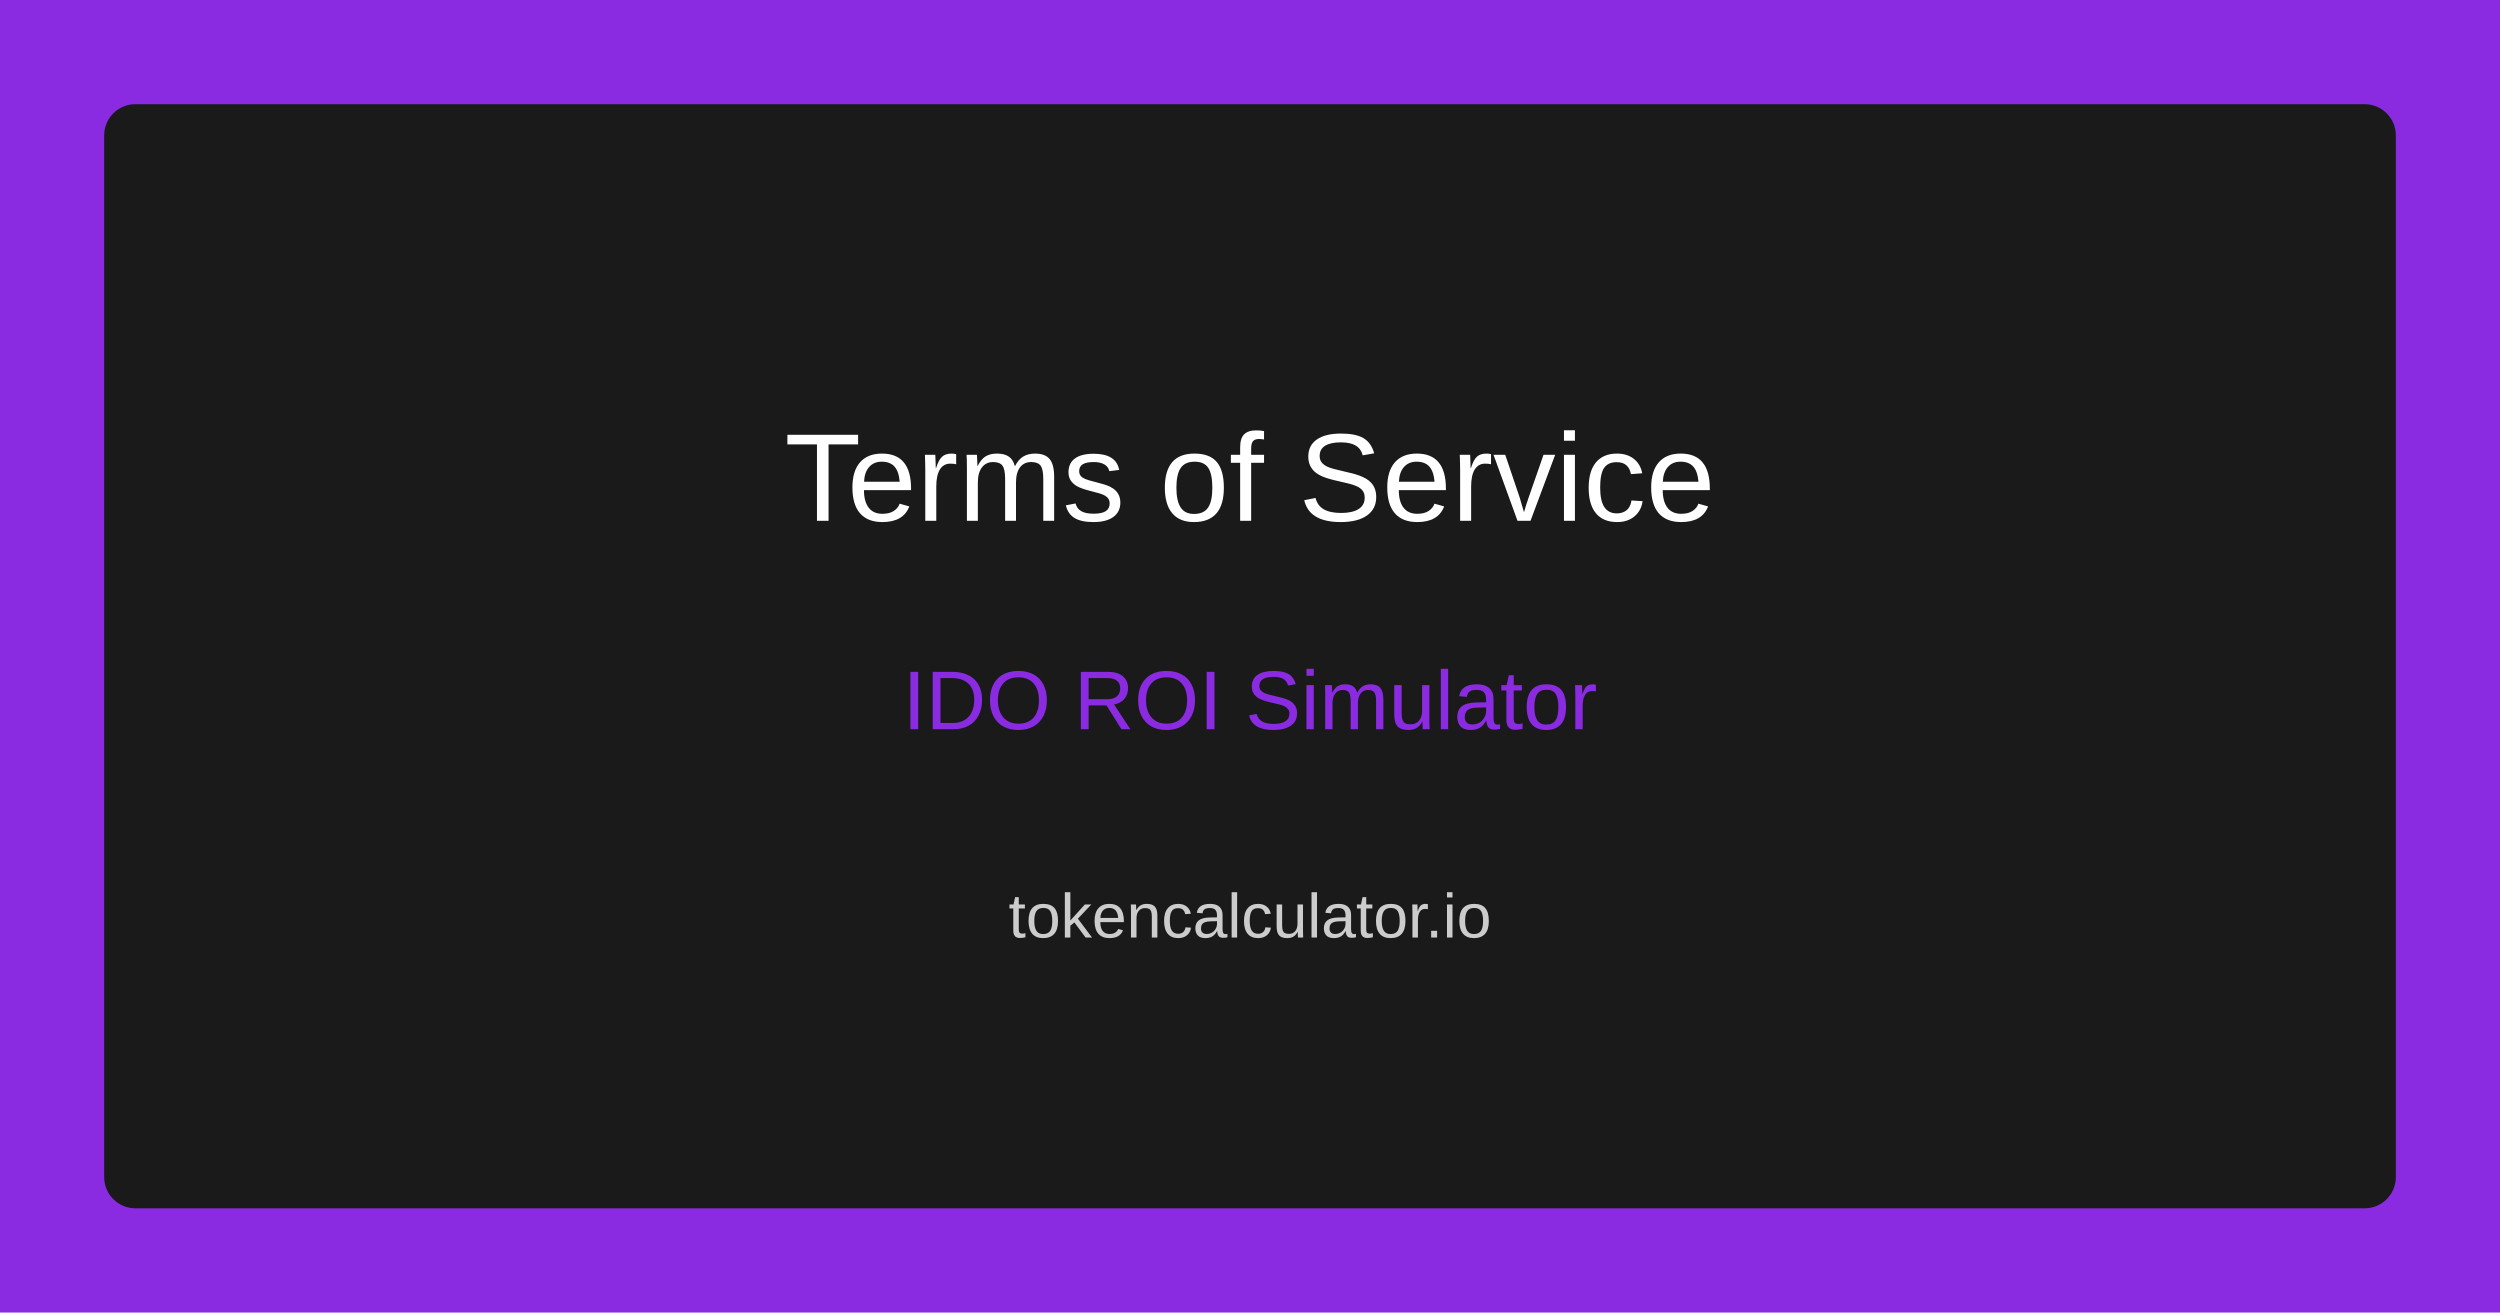
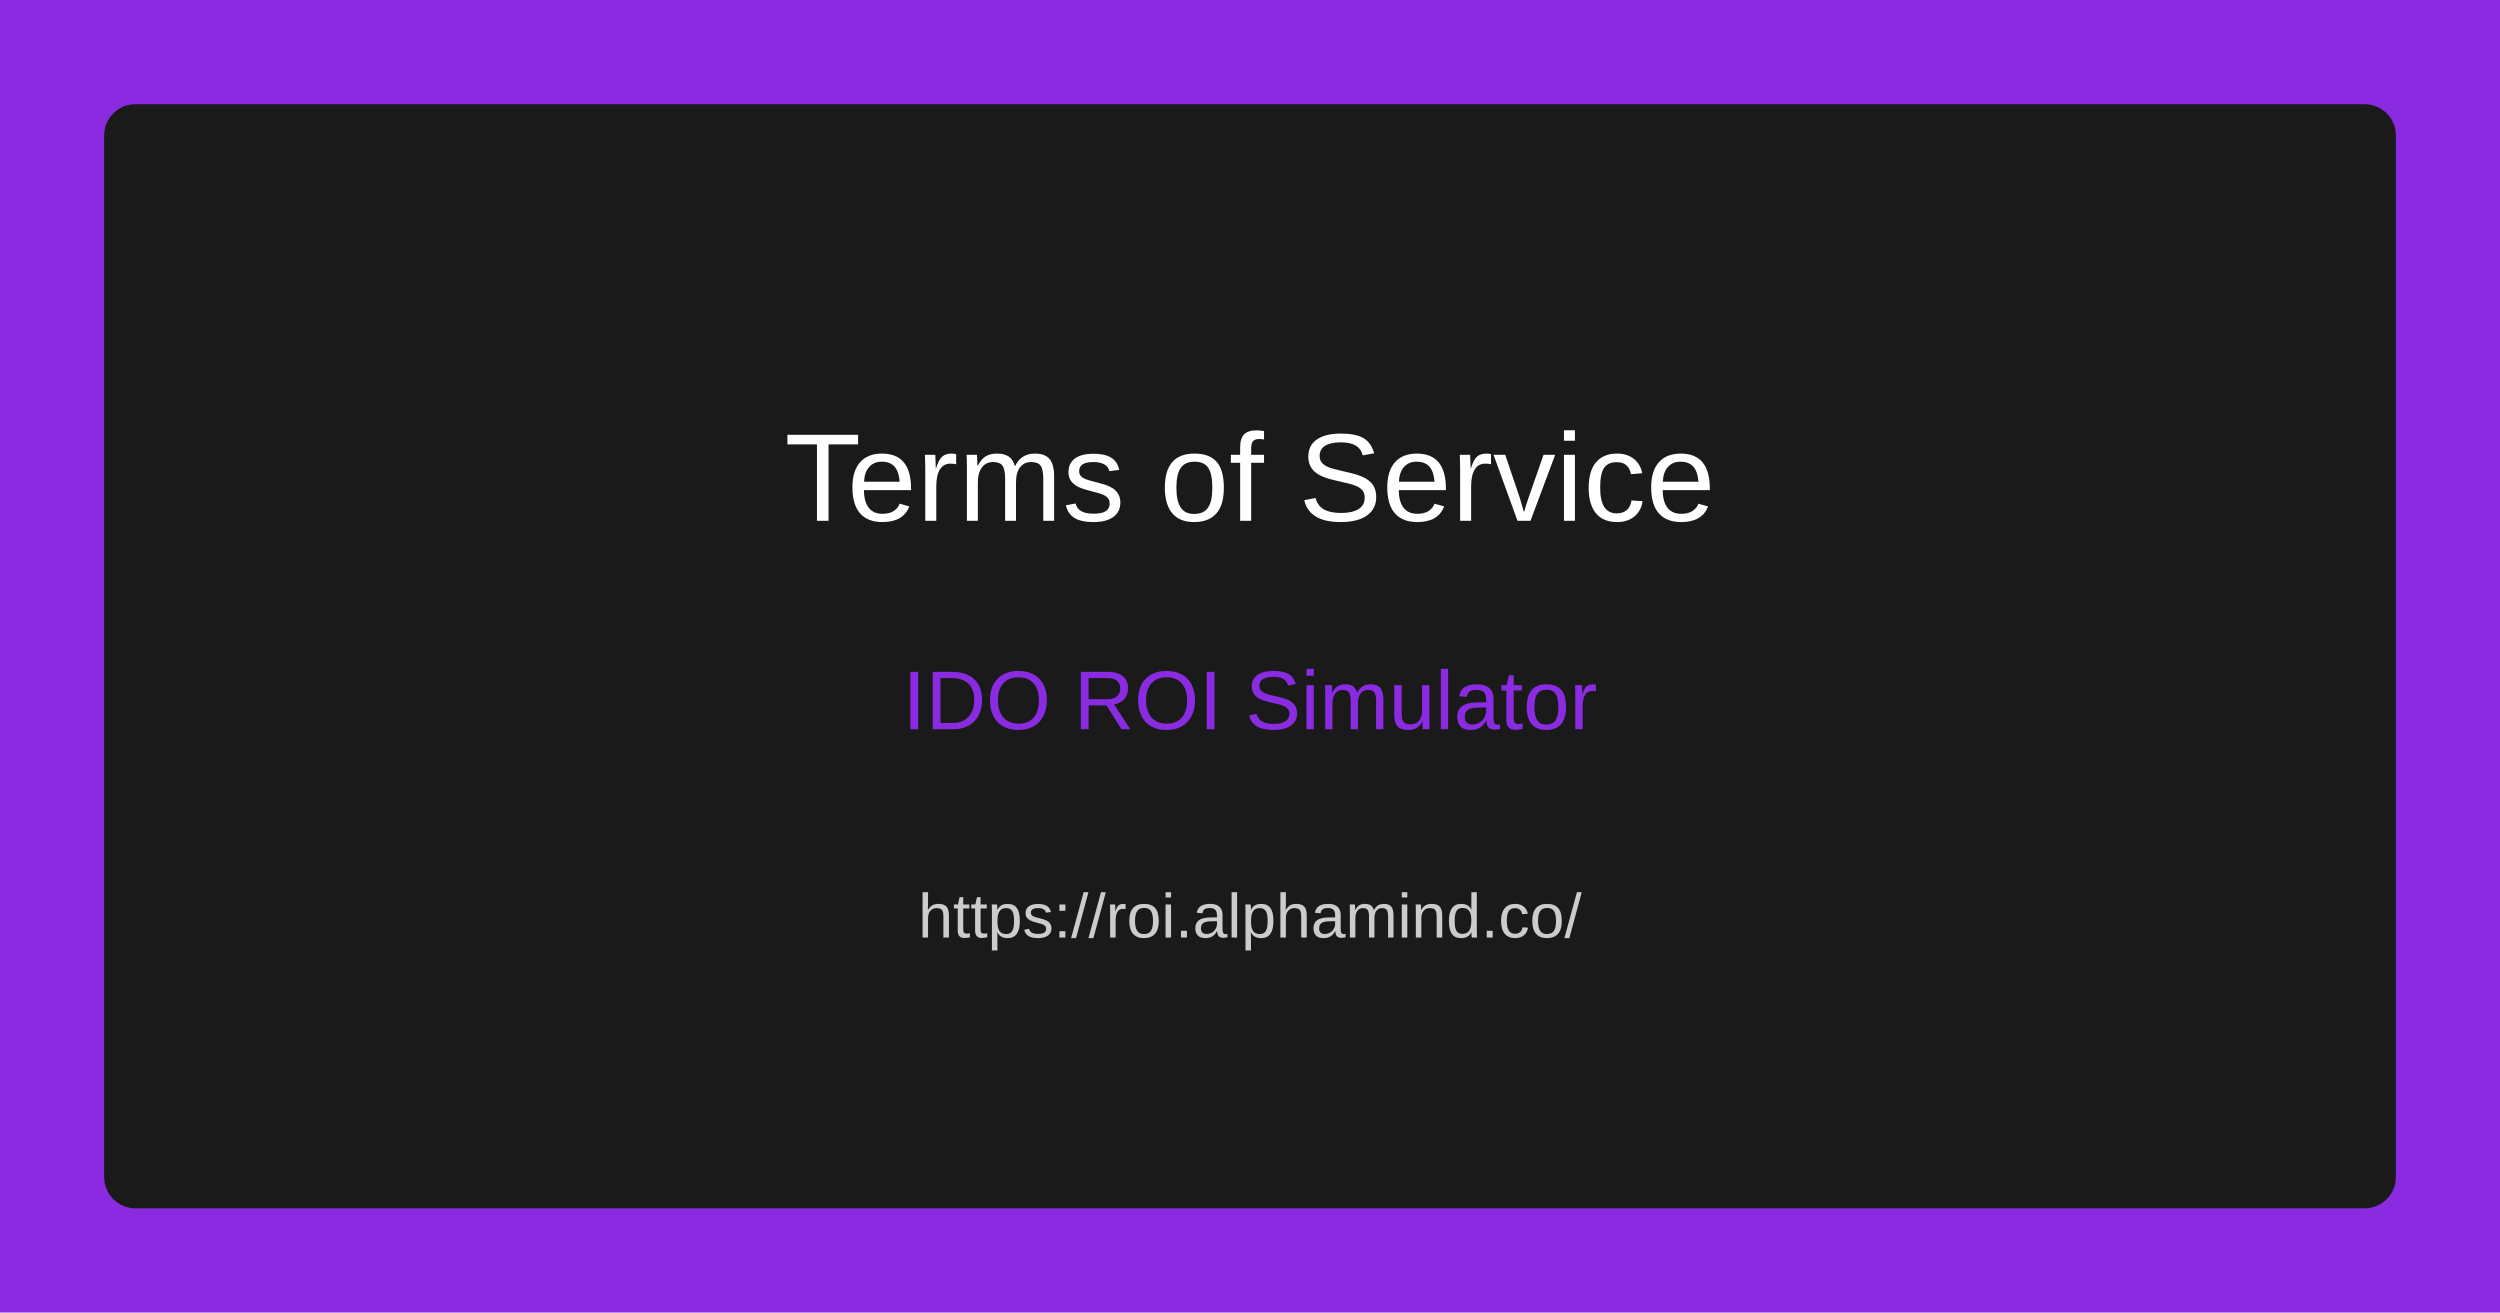
<svg xmlns="http://www.w3.org/2000/svg" width="1200" height="630">
  <rect width="1200" height="630" fill="#8A2BE2" />
  <rect x="50" y="50" width="1100" height="530" fill="#1A1A1A" rx="15" ry="15" />
  <text x="600" y="250" font-family="Arial" font-size="60" fill="#FFFFFF" text-anchor="middle">Terms of Service</text>
  <text x="600" y="350" font-family="Arial" font-size="40" fill="#8A2BE2" text-anchor="middle">IDO ROI Simulator</text>
-   <text x="600" y="450" font-family="Arial" font-size="30" fill="#CCCCCC" text-anchor="middle">tokencalculator.io</text>
+   <text x="600" y="450" font-family="Arial" font-size="30" fill="#CCCCCC" text-anchor="middle">https://roi.alphamind.co/</text>
</svg>
